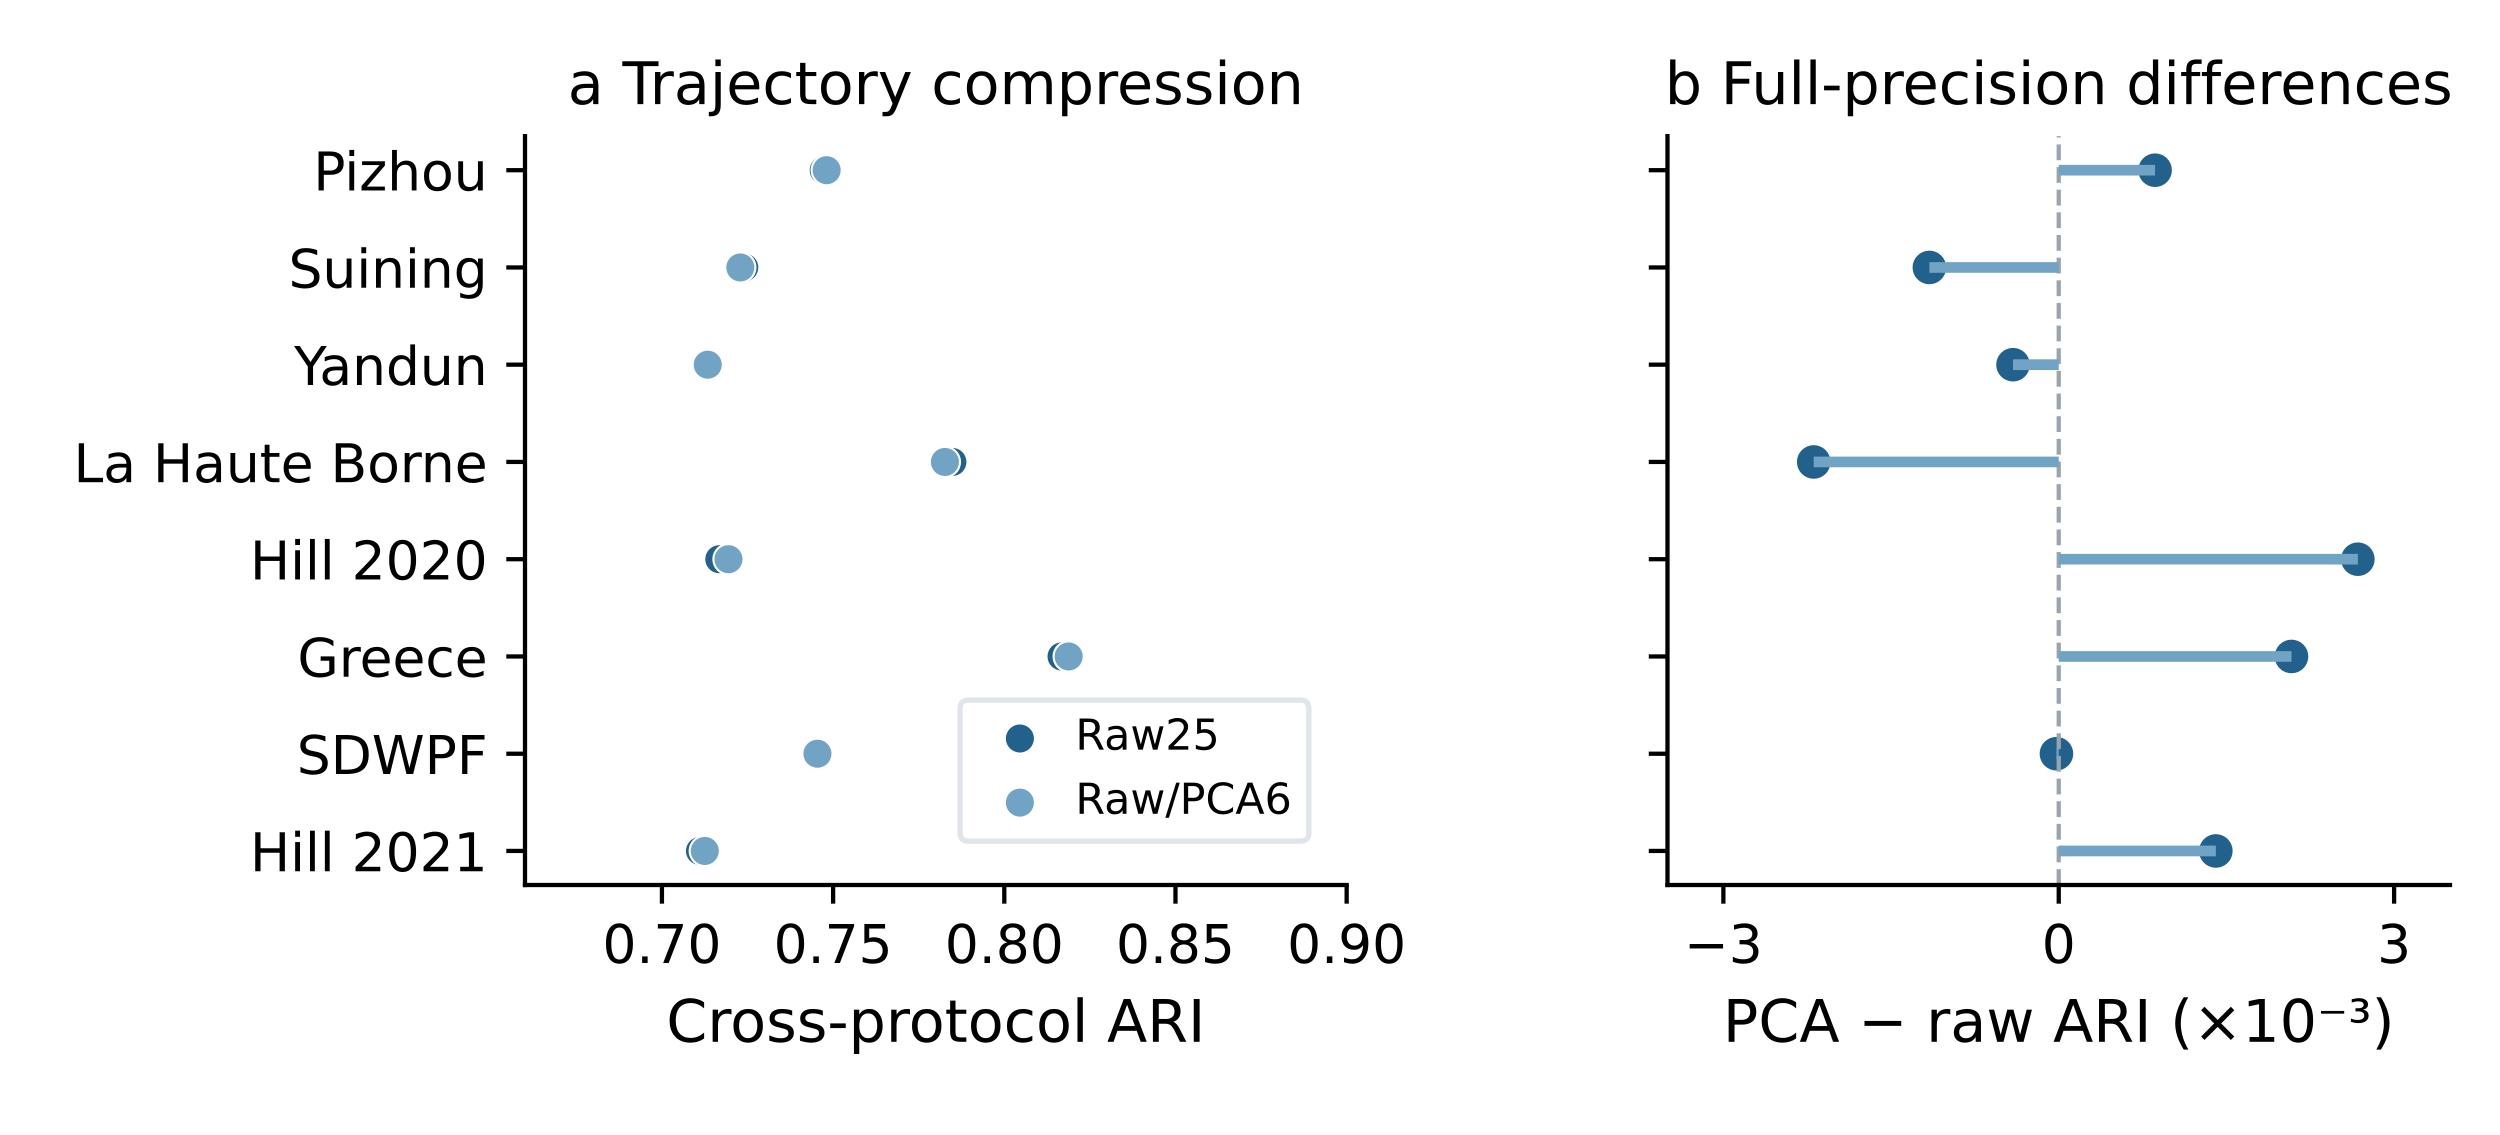
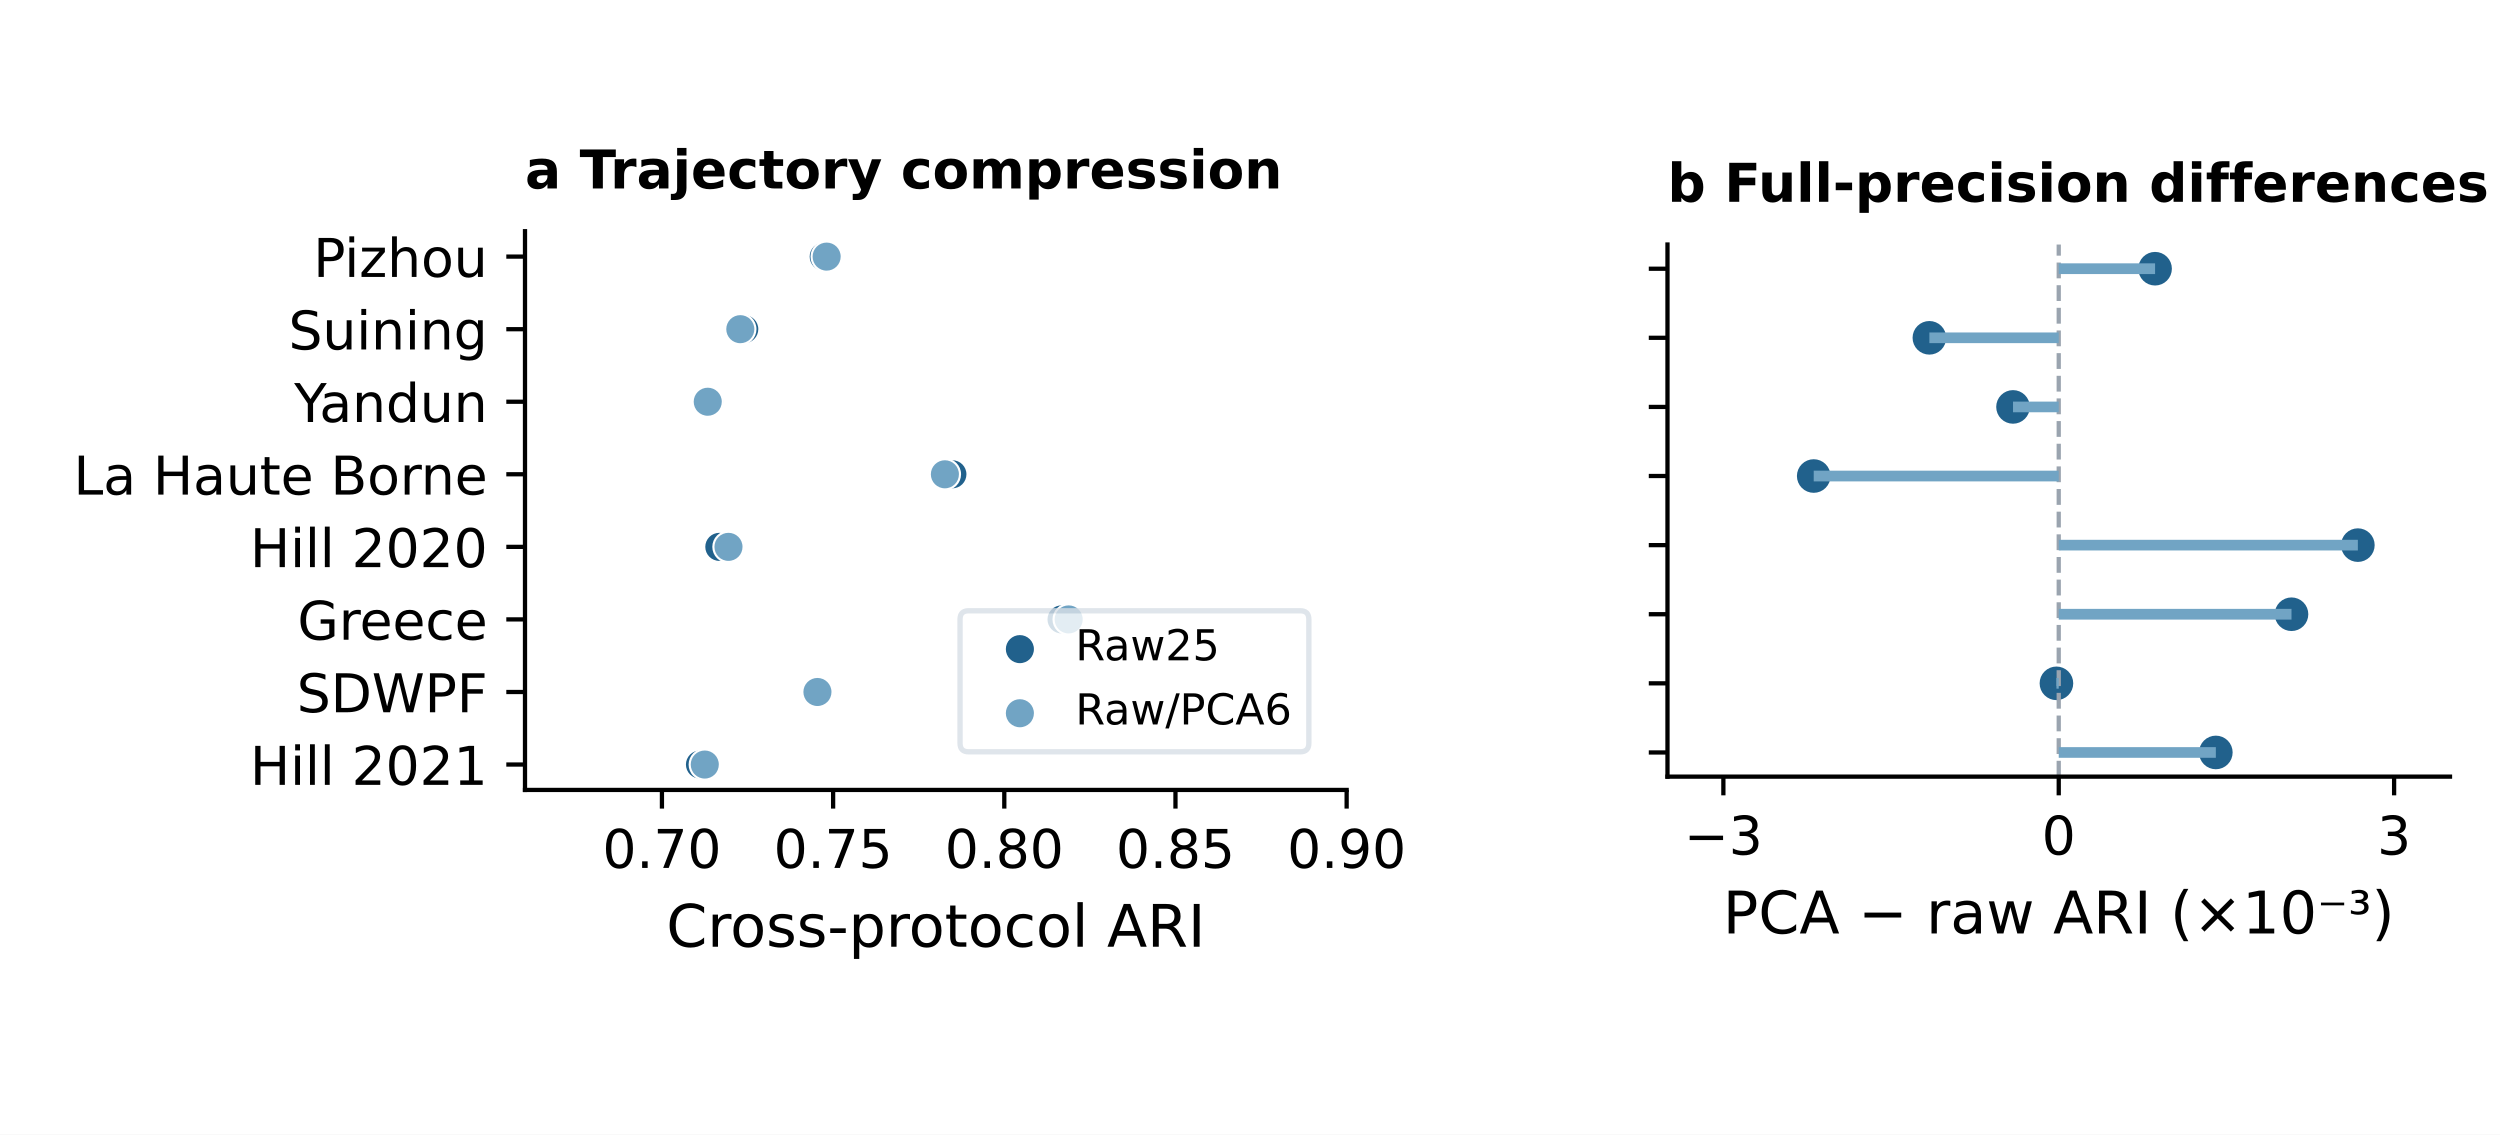
<svg xmlns="http://www.w3.org/2000/svg" xmlns:xlink="http://www.w3.org/1999/xlink" width="468pt" height="212.4pt" viewBox="0 0 468 212.4" version="1.1">
  <defs>
    <style type="text/css">*{stroke-linejoin: round; stroke-linecap: butt}</style>
  </defs>
  <g id="figure_1">
    <g id="patch_1">
      <path d="M 0 212.4  L 468 212.4  L 468 0  L 0 0  z " style="fill: #ffffff" />
    </g>
    <g id="axes_1">
      <g id="patch_2">
-         <path d="M 98.28 165.672  L 252.092 165.672  L 252.092 25.488  L 98.28 25.488  z " style="fill: #ffffff" />
+         <path d="M 98.28 147.876  L 252.092 147.876  L 252.092 43.284  L 98.28 43.284  z " style="fill: #ffffff" />
      </g>
      <g id="matplotlib.axis_1">
        <g id="xtick_1">
          <g id="line2d_1">
            <defs>
-               <path id="m49b312282e" d="M 0 0  L 0 3.5  " style="stroke: #000000; stroke-width: 0.8" />
+               <path id="m557ac4b3ec" d="M 0 0  L 0 3.5  " style="stroke: #000000; stroke-width: 0.8" />
            </defs>
            <g>
-               <use xlink:href="#m49b312282e" x="123.915" y="165.672" style="stroke: #000000; stroke-width: 0.8" />
+               <use xlink:href="#m557ac4b3ec" x="123.915" y="147.876" style="stroke: #000000; stroke-width: 0.8" />
            </g>
          </g>
          <g id="text_1">
-             <text style="font-size: 10px; font-family: 'DejaVu Sans'; text-anchor: middle" x="123.915" y="180.27" transform="rotate(-0 123.9154 180.2697)">0.70</text>
+             <text style="font-size: 10px; font-family: 'DejaVu Sans'; text-anchor: middle" x="123.915" y="162.474" transform="rotate(-0 123.9154 162.4738)">0.70</text>
          </g>
        </g>
        <g id="xtick_2">
          <g id="line2d_2">
            <g>
-               <use xlink:href="#m49b312282e" x="155.96" y="165.672" style="stroke: #000000; stroke-width: 0.8" />
+               <use xlink:href="#m557ac4b3ec" x="155.96" y="147.876" style="stroke: #000000; stroke-width: 0.8" />
            </g>
          </g>
          <g id="text_2">
-             <text style="font-size: 10px; font-family: 'DejaVu Sans'; text-anchor: middle" x="155.96" y="180.27" transform="rotate(-0 155.9596 180.2697)">0.75</text>
+             <text style="font-size: 10px; font-family: 'DejaVu Sans'; text-anchor: middle" x="155.96" y="162.474" transform="rotate(-0 155.9596 162.4738)">0.75</text>
          </g>
        </g>
        <g id="xtick_3">
          <g id="line2d_3">
            <g>
-               <use xlink:href="#m49b312282e" x="188.004" y="165.672" style="stroke: #000000; stroke-width: 0.8" />
+               <use xlink:href="#m557ac4b3ec" x="188.004" y="147.876" style="stroke: #000000; stroke-width: 0.8" />
            </g>
          </g>
          <g id="text_3">
-             <text style="font-size: 10px; font-family: 'DejaVu Sans'; text-anchor: middle" x="188.004" y="180.27" transform="rotate(-0 188.0038 180.2697)">0.80</text>
+             <text style="font-size: 10px; font-family: 'DejaVu Sans'; text-anchor: middle" x="188.004" y="162.474" transform="rotate(-0 188.0038 162.4738)">0.80</text>
          </g>
        </g>
        <g id="xtick_4">
          <g id="line2d_4">
            <g>
-               <use xlink:href="#m49b312282e" x="220.048" y="165.672" style="stroke: #000000; stroke-width: 0.8" />
+               <use xlink:href="#m557ac4b3ec" x="220.048" y="147.876" style="stroke: #000000; stroke-width: 0.8" />
            </g>
          </g>
          <g id="text_4">
-             <text style="font-size: 10px; font-family: 'DejaVu Sans'; text-anchor: middle" x="220.048" y="180.27" transform="rotate(-0 220.048 180.2697)">0.85</text>
+             <text style="font-size: 10px; font-family: 'DejaVu Sans'; text-anchor: middle" x="220.048" y="162.474" transform="rotate(-0 220.048 162.4738)">0.85</text>
          </g>
        </g>
        <g id="xtick_5">
          <g id="line2d_5">
            <g>
-               <use xlink:href="#m49b312282e" x="252.092" y="165.672" style="stroke: #000000; stroke-width: 0.8" />
+               <use xlink:href="#m557ac4b3ec" x="252.092" y="147.876" style="stroke: #000000; stroke-width: 0.8" />
            </g>
          </g>
          <g id="text_5">
-             <text style="font-size: 10px; font-family: 'DejaVu Sans'; text-anchor: middle" x="252.092" y="180.27" transform="rotate(-0 252.0922 180.2697)">0.90</text>
+             <text style="font-size: 10px; font-family: 'DejaVu Sans'; text-anchor: middle" x="252.092" y="162.474" transform="rotate(-0 252.0922 162.4738)">0.90</text>
          </g>
        </g>
        <g id="text_6">
-           <text style="font-size: 11px; font-family: 'DejaVu Sans'; text-anchor: middle" x="175.186" y="195.03" transform="rotate(-0 175.1861 195.0303)">Cross-protocol ARI</text>
+           <text style="font-size: 11px; font-family: 'DejaVu Sans'; text-anchor: middle" x="175.186" y="177.234" transform="rotate(-0 175.1861 177.2344)">Cross-protocol ARI</text>
        </g>
      </g>
      <g id="matplotlib.axis_2">
        <g id="ytick_1">
          <g id="line2d_6">
            <defs>
-               <path id="mc16615943d" d="M 0 0  L -3.5 0  " style="stroke: #000000; stroke-width: 0.8" />
+               <path id="m8be850d013" d="M 0 0  L -3.5 0  " style="stroke: #000000; stroke-width: 0.8" />
            </defs>
            <g>
-               <use xlink:href="#mc16615943d" x="98.28" y="31.86" style="stroke: #000000; stroke-width: 0.8" />
+               <use xlink:href="#m8be850d013" x="98.28" y="48.038" style="stroke: #000000; stroke-width: 0.8" />
            </g>
          </g>
          <g id="text_7">
-             <text style="font-size: 10px; font-family: 'DejaVu Sans'; text-anchor: end" x="91.28" y="35.659" transform="rotate(-0 91.28 35.65922)">Pizhou</text>
+             <text style="font-size: 10px; font-family: 'DejaVu Sans'; text-anchor: end" x="91.28" y="51.837" transform="rotate(-0 91.28 51.83727)">Pizhou</text>
          </g>
        </g>
        <g id="ytick_2">
          <g id="line2d_7">
            <g>
-               <use xlink:href="#mc16615943d" x="98.28" y="50.066" style="stroke: #000000; stroke-width: 0.8" />
+               <use xlink:href="#m8be850d013" x="98.28" y="61.621" style="stroke: #000000; stroke-width: 0.8" />
            </g>
          </g>
          <g id="text_8">
-             <text style="font-size: 10px; font-family: 'DejaVu Sans'; text-anchor: end" x="91.28" y="53.865" transform="rotate(-0 91.28 53.86493)">Suining</text>
+             <text style="font-size: 10px; font-family: 'DejaVu Sans'; text-anchor: end" x="91.28" y="65.421" transform="rotate(-0 91.28 65.42068)">Suining</text>
          </g>
        </g>
        <g id="ytick_3">
          <g id="line2d_8">
            <g>
-               <use xlink:href="#mc16615943d" x="98.28" y="68.271" style="stroke: #000000; stroke-width: 0.8" />
+               <use xlink:href="#m8be850d013" x="98.28" y="75.205" style="stroke: #000000; stroke-width: 0.8" />
            </g>
          </g>
          <g id="text_9">
-             <text style="font-size: 10px; font-family: 'DejaVu Sans'; text-anchor: end" x="91.28" y="72.071" transform="rotate(-0 91.28 72.07065)">Yandun</text>
+             <text style="font-size: 10px; font-family: 'DejaVu Sans'; text-anchor: end" x="91.28" y="79.004" transform="rotate(-0 91.28 79.0041)">Yandun</text>
          </g>
        </g>
        <g id="ytick_4">
          <g id="line2d_9">
            <g>
-               <use xlink:href="#mc16615943d" x="98.28" y="86.477" style="stroke: #000000; stroke-width: 0.8" />
+               <use xlink:href="#m8be850d013" x="98.28" y="88.788" style="stroke: #000000; stroke-width: 0.8" />
            </g>
          </g>
          <g id="text_10">
-             <text style="font-size: 10px; font-family: 'DejaVu Sans'; text-anchor: end" x="91.28" y="90.276" transform="rotate(-0 91.28 90.27597)">La Haute Borne</text>
+             <text style="font-size: 10px; font-family: 'DejaVu Sans'; text-anchor: end" x="91.28" y="92.587" transform="rotate(-0 91.28 92.58712)">La Haute Borne</text>
          </g>
        </g>
        <g id="ytick_5">
          <g id="line2d_10">
            <g>
-               <use xlink:href="#mc16615943d" x="98.28" y="104.683" style="stroke: #000000; stroke-width: 0.8" />
+               <use xlink:href="#m8be850d013" x="98.28" y="102.372" style="stroke: #000000; stroke-width: 0.8" />
            </g>
          </g>
          <g id="text_11">
-             <text style="font-size: 10px; font-family: 'DejaVu Sans'; text-anchor: end" x="91.28" y="108.482" transform="rotate(-0 91.28 108.4821)">Hill 2020</text>
+             <text style="font-size: 10px; font-family: 'DejaVu Sans'; text-anchor: end" x="91.28" y="106.171" transform="rotate(-0 91.28 106.1709)">Hill 2020</text>
          </g>
        </g>
        <g id="ytick_6">
          <g id="line2d_11">
            <g>
-               <use xlink:href="#mc16615943d" x="98.28" y="122.889" style="stroke: #000000; stroke-width: 0.8" />
+               <use xlink:href="#m8be850d013" x="98.28" y="115.955" style="stroke: #000000; stroke-width: 0.8" />
            </g>
          </g>
          <g id="text_12">
-             <text style="font-size: 10px; font-family: 'DejaVu Sans'; text-anchor: end" x="91.28" y="126.687" transform="rotate(-0 91.28 126.6874)">Greece</text>
+             <text style="font-size: 10px; font-family: 'DejaVu Sans'; text-anchor: end" x="91.28" y="119.754" transform="rotate(-0 91.28 119.754)">Greece</text>
          </g>
        </g>
        <g id="ytick_7">
          <g id="line2d_12">
            <g>
-               <use xlink:href="#mc16615943d" x="98.28" y="141.094" style="stroke: #000000; stroke-width: 0.8" />
+               <use xlink:href="#m8be850d013" x="98.28" y="129.539" style="stroke: #000000; stroke-width: 0.8" />
            </g>
          </g>
          <g id="text_13">
-             <text style="font-size: 10px; font-family: 'DejaVu Sans'; text-anchor: end" x="91.28" y="144.893" transform="rotate(-0 91.28 144.8931)">SDWPF</text>
+             <text style="font-size: 10px; font-family: 'DejaVu Sans'; text-anchor: end" x="91.28" y="133.337" transform="rotate(-0 91.28 133.3374)">SDWPF</text>
          </g>
        </g>
        <g id="ytick_8">
          <g id="line2d_13">
            <g>
-               <use xlink:href="#mc16615943d" x="98.28" y="159.3" style="stroke: #000000; stroke-width: 0.8" />
+               <use xlink:href="#m8be850d013" x="98.28" y="143.122" style="stroke: #000000; stroke-width: 0.8" />
            </g>
          </g>
          <g id="text_14">
-             <text style="font-size: 10px; font-family: 'DejaVu Sans'; text-anchor: end" x="91.28" y="163.099" transform="rotate(-0 91.28 163.0992)">Hill 2021</text>
+             <text style="font-size: 10px; font-family: 'DejaVu Sans'; text-anchor: end" x="91.28" y="146.921" transform="rotate(-0 91.28 146.9212)">Hill 2021</text>
          </g>
        </g>
      </g>
      <g id="patch_3">
-         <path d="M 98.28 165.672  L 98.28 25.488  " style="fill: none; stroke: #000000; stroke-width: 0.8; stroke-linejoin: miter; stroke-linecap: square" />
+         <path d="M 98.28 147.876  L 98.28 43.284  " style="fill: none; stroke: #000000; stroke-width: 0.8; stroke-linejoin: miter; stroke-linecap: square" />
      </g>
      <g id="patch_4">
-         <path d="M 98.28 165.672  L 252.092 165.672  " style="fill: none; stroke: #000000; stroke-width: 0.8; stroke-linejoin: miter; stroke-linecap: square" />
+         <path d="M 98.28 147.876  L 252.092 147.876  " style="fill: none; stroke: #000000; stroke-width: 0.8; stroke-linejoin: miter; stroke-linecap: square" />
      </g>
      <g id="text_15">
-         <text style="font-size: 11px; font-family: 'DejaVu Sans'; text-anchor: middle" x="175.186" y="19.488" transform="rotate(-0 175.1861 19.488)">a  Trajectory compression</text>
+         <text style="font-weight: 700; font-size: 10px; font-family: 'DejaVu Sans'; text-anchor: start" x="98.28" y="35.284" transform="rotate(-0 98.28 35.28385)">a  Trajectory compression</text>
      </g>
      <g id="PathCollection_1">
        <defs>
-           <path id="m4c74fe7586" d="M 0 2.828  C 0.75 2.828 1.47 2.53 2 2  C 2.53 1.47 2.828 0.75 2.828 0  C 2.828 -0.75 2.53 -1.47 2 -2  C 1.47 -2.53 0.75 -2.828 0 -2.828  C -0.75 -2.828 -1.47 -2.53 -2 -2  C -2.53 -1.47 -2.828 -0.75 -2.828 0  C -2.828 0.75 -2.53 1.47 -2 2  C -1.47 2.53 -0.75 2.828 0 2.828  z " style="stroke: #ffffff; stroke-width: 0.4" />
+           <path id="m811a103460" d="M 0 2.828  C 0.75 2.828 1.47 2.53 2 2  C 2.53 1.47 2.828 0.75 2.828 0  C 2.828 -0.75 2.53 -1.47 2 -2  C 1.47 -2.53 0.75 -2.828 0 -2.828  C -0.75 -2.828 -1.47 -2.53 -2 -2  C -2.53 -1.47 -2.828 -0.75 -2.828 0  C -2.828 0.75 -2.53 1.47 -2 2  C -1.47 2.53 -0.75 2.828 0 2.828  z " style="stroke: #ffffff; stroke-width: 0.4" />
        </defs>
-         <g clip-path="url(#p4167b329dc)">
-           <use xlink:href="#m4c74fe7586" x="154.195" y="31.86" style="fill: #21618c; stroke: #ffffff; stroke-width: 0.4" />
-           <use xlink:href="#m4c74fe7586" x="139.327" y="50.066" style="fill: #21618c; stroke: #ffffff; stroke-width: 0.4" />
-           <use xlink:href="#m4c74fe7586" x="132.752" y="68.271" style="fill: #21618c; stroke: #ffffff; stroke-width: 0.4" />
-           <use xlink:href="#m4c74fe7586" x="178.289" y="86.477" style="fill: #21618c; stroke: #ffffff; stroke-width: 0.4" />
-           <use xlink:href="#m4c74fe7586" x="134.657" y="104.683" style="fill: #21618c; stroke: #ffffff; stroke-width: 0.4" />
-           <use xlink:href="#m4c74fe7586" x="198.719" y="122.889" style="fill: #21618c; stroke: #ffffff; stroke-width: 0.4" />
-           <use xlink:href="#m4c74fe7586" x="153.038" y="141.094" style="fill: #21618c; stroke: #ffffff; stroke-width: 0.4" />
-           <use xlink:href="#m4c74fe7586" x="131.033" y="159.3" style="fill: #21618c; stroke: #ffffff; stroke-width: 0.4" />
+         <g clip-path="url(#peb5c3d4741)">
+           <use xlink:href="#m811a103460" x="154.195" y="48.038" style="fill: #21618c; stroke: #ffffff; stroke-width: 0.4" />
+           <use xlink:href="#m811a103460" x="139.327" y="61.621" style="fill: #21618c; stroke: #ffffff; stroke-width: 0.4" />
+           <use xlink:href="#m811a103460" x="132.752" y="75.205" style="fill: #21618c; stroke: #ffffff; stroke-width: 0.4" />
+           <use xlink:href="#m811a103460" x="178.289" y="88.788" style="fill: #21618c; stroke: #ffffff; stroke-width: 0.4" />
+           <use xlink:href="#m811a103460" x="134.657" y="102.372" style="fill: #21618c; stroke: #ffffff; stroke-width: 0.4" />
+           <use xlink:href="#m811a103460" x="198.719" y="115.955" style="fill: #21618c; stroke: #ffffff; stroke-width: 0.4" />
+           <use xlink:href="#m811a103460" x="153.038" y="129.539" style="fill: #21618c; stroke: #ffffff; stroke-width: 0.4" />
+           <use xlink:href="#m811a103460" x="131.033" y="143.122" style="fill: #21618c; stroke: #ffffff; stroke-width: 0.4" />
        </g>
      </g>
      <g id="PathCollection_2">
        <defs>
-           <path id="ma868891278" d="M 0 2.828  C 0.75 2.828 1.47 2.53 2 2  C 2.53 1.47 2.828 0.75 2.828 0  C 2.828 -0.75 2.53 -1.47 2 -2  C 1.47 -2.53 0.75 -2.828 0 -2.828  C -0.75 -2.828 -1.47 -2.53 -2 -2  C -2.53 -1.47 -2.828 -0.75 -2.828 0  C -2.828 0.75 -2.53 1.47 -2 2  C -1.47 2.53 -0.75 2.828 0 2.828  z " style="stroke: #ffffff; stroke-width: 0.4" />
+           <path id="mb46a4a9dde" d="M 0 2.828  C 0.75 2.828 1.47 2.53 2 2  C 2.53 1.47 2.828 0.75 2.828 0  C 2.828 -0.75 2.53 -1.47 2 -2  C 1.47 -2.53 0.75 -2.828 0 -2.828  C -0.75 -2.828 -1.47 -2.53 -2 -2  C -2.53 -1.47 -2.828 -0.75 -2.828 0  C -2.828 0.75 -2.53 1.47 -2 2  C -1.47 2.53 -0.75 2.828 0 2.828  z " style="stroke: #ffffff; stroke-width: 0.4" />
        </defs>
-         <g clip-path="url(#p4167b329dc)">
-           <use xlink:href="#ma868891278" x="154.748" y="31.86" style="fill: #71a4c4; stroke: #ffffff; stroke-width: 0.4" />
-           <use xlink:href="#ma868891278" x="138.586" y="50.066" style="fill: #71a4c4; stroke: #ffffff; stroke-width: 0.4" />
-           <use xlink:href="#ma868891278" x="132.49" y="68.271" style="fill: #71a4c4; stroke: #ffffff; stroke-width: 0.4" />
-           <use xlink:href="#ma868891278" x="176.884" y="86.477" style="fill: #71a4c4; stroke: #ffffff; stroke-width: 0.4" />
-           <use xlink:href="#ma868891278" x="136.372" y="104.683" style="fill: #71a4c4; stroke: #ffffff; stroke-width: 0.4" />
-           <use xlink:href="#ma868891278" x="200.054" y="122.889" style="fill: #71a4c4; stroke: #ffffff; stroke-width: 0.4" />
-           <use xlink:href="#ma868891278" x="153.024" y="141.094" style="fill: #71a4c4; stroke: #ffffff; stroke-width: 0.4" />
-           <use xlink:href="#ma868891278" x="131.934" y="159.3" style="fill: #71a4c4; stroke: #ffffff; stroke-width: 0.4" />
+         <g clip-path="url(#peb5c3d4741)">
+           <use xlink:href="#mb46a4a9dde" x="154.748" y="48.038" style="fill: #71a4c4; stroke: #ffffff; stroke-width: 0.4" />
+           <use xlink:href="#mb46a4a9dde" x="138.586" y="61.621" style="fill: #71a4c4; stroke: #ffffff; stroke-width: 0.4" />
+           <use xlink:href="#mb46a4a9dde" x="132.49" y="75.205" style="fill: #71a4c4; stroke: #ffffff; stroke-width: 0.4" />
+           <use xlink:href="#mb46a4a9dde" x="176.884" y="88.788" style="fill: #71a4c4; stroke: #ffffff; stroke-width: 0.4" />
+           <use xlink:href="#mb46a4a9dde" x="136.372" y="102.372" style="fill: #71a4c4; stroke: #ffffff; stroke-width: 0.4" />
+           <use xlink:href="#mb46a4a9dde" x="200.054" y="115.955" style="fill: #71a4c4; stroke: #ffffff; stroke-width: 0.4" />
+           <use xlink:href="#mb46a4a9dde" x="153.024" y="129.539" style="fill: #71a4c4; stroke: #ffffff; stroke-width: 0.4" />
+           <use xlink:href="#mb46a4a9dde" x="131.934" y="143.122" style="fill: #71a4c4; stroke: #ffffff; stroke-width: 0.4" />
        </g>
      </g>
      <g id="legend_1">
        <g id="patch_5">
-           <path d="M 181.321 157.466  L 243.416 157.466  Q 245.016 157.466 245.016 155.866  L 245.016 132.665  Q 245.016 131.065 243.416 131.065  L 181.321 131.065  Q 179.721 131.065 179.721 132.665  L 179.721 155.866  Q 179.721 157.466 181.321 157.466  z " style="fill: #ffffff; opacity: 0.8; stroke: #d7dee6; stroke-linejoin: miter" />
+           <path d="M 181.321 140.738  L 243.416 140.738  Q 245.016 140.738 245.016 139.138  L 245.016 115.937  Q 245.016 114.337 243.416 114.337  L 181.321 114.337  Q 179.721 114.337 179.721 115.937  L 179.721 139.138  Q 179.721 140.738 181.321 140.738  z " style="fill: #ffffff; opacity: 0.8; stroke: #d7dee6; stroke-linejoin: miter" />
        </g>
        <g id="PathCollection_3">
          <g>
-             <use xlink:href="#m4c74fe7586" x="190.921" y="138.244" style="fill: #21618c; stroke: #ffffff; stroke-width: 0.4" />
+             <use xlink:href="#m811a103460" x="190.921" y="121.516" style="fill: #21618c; stroke: #ffffff; stroke-width: 0.4" />
          </g>
        </g>
        <g id="text_16">
-           <text style="font-size: 8px; font-family: 'DejaVu Sans'; text-anchor: start" x="201.321" y="140.344" transform="rotate(-0 201.321 140.344)">Raw25</text>
+           <text style="font-size: 8px; font-family: 'DejaVu Sans'; text-anchor: start" x="201.321" y="123.616" transform="rotate(-0 201.321 123.6159)">Raw25</text>
        </g>
        <g id="PathCollection_4">
          <g>
-             <use xlink:href="#ma868891278" x="190.921" y="150.245" style="fill: #71a4c4; stroke: #ffffff; stroke-width: 0.4" />
+             <use xlink:href="#mb46a4a9dde" x="190.921" y="133.517" style="fill: #71a4c4; stroke: #ffffff; stroke-width: 0.4" />
          </g>
        </g>
        <g id="text_17">
-           <text style="font-size: 8px; font-family: 'DejaVu Sans'; text-anchor: start" x="201.321" y="152.345" transform="rotate(-0 201.321 152.3446)">Raw/PCA6</text>
+           <text style="font-size: 8px; font-family: 'DejaVu Sans'; text-anchor: start" x="201.321" y="135.617" transform="rotate(-0 201.321 135.6165)">Raw/PCA6</text>
        </g>
      </g>
    </g>
    <g id="axes_2">
      <g id="patch_6">
-         <path d="M 312.152 165.672  L 458.64 165.672  L 458.64 25.488  L 312.152 25.488  z " style="fill: #ffffff" />
+         <path d="M 312.152 145.386  L 458.64 145.386  L 458.64 45.774  L 312.152 45.774  z " style="fill: #ffffff" />
      </g>
      <g id="PathCollection_5">
        <defs>
-           <path id="mb85739aa36" d="M 0 2.646  C 0.702 2.646 1.375 2.367 1.871 1.871  C 2.367 1.375 2.646 0.702 2.646 0  C 2.646 -0.702 2.367 -1.375 1.871 -1.871  C 1.375 -2.367 0.702 -2.646 0 -2.646  C -0.702 -2.646 -1.375 -2.367 -1.871 -1.871  C -2.367 -1.375 -2.646 -0.702 -2.646 0  C -2.646 0.702 -2.367 1.375 -1.871 1.871  C -1.375 2.367 -0.702 2.646 0 2.646  z " style="stroke: #21618c" />
+           <path id="mf7511cd2de" d="M 0 2.646  C 0.702 2.646 1.375 2.367 1.871 1.871  C 2.367 1.375 2.646 0.702 2.646 0  C 2.646 -0.702 2.367 -1.375 1.871 -1.871  C 1.375 -2.367 0.702 -2.646 0 -2.646  C -0.702 -2.646 -1.375 -2.367 -1.871 -1.871  C -2.367 -1.375 -2.646 -0.702 -2.646 0  C -2.646 0.702 -2.367 1.375 -1.871 1.871  C -1.375 2.367 -0.702 2.646 0 2.646  z " style="stroke: #21618c" />
        </defs>
-         <g clip-path="url(#pcff923a14b)">
-           <use xlink:href="#mb85739aa36" x="403.43" y="31.86" style="fill: #21618c; stroke: #21618c" />
-           <use xlink:href="#mb85739aa36" x="361.179" y="50.066" style="fill: #21618c; stroke: #21618c" />
-           <use xlink:href="#mb85739aa36" x="376.836" y="68.271" style="fill: #21618c; stroke: #21618c" />
-           <use xlink:href="#mb85739aa36" x="339.528" y="86.477" style="fill: #21618c; stroke: #21618c" />
-           <use xlink:href="#mb85739aa36" x="441.391" y="104.683" style="fill: #21618c; stroke: #21618c" />
-           <use xlink:href="#mb85739aa36" x="428.969" y="122.889" style="fill: #21618c; stroke: #21618c" />
-           <use xlink:href="#mb85739aa36" x="384.964" y="141.094" style="fill: #21618c; stroke: #21618c" />
-           <use xlink:href="#mb85739aa36" x="414.805" y="159.3" style="fill: #21618c; stroke: #21618c" />
+         <g clip-path="url(#p2fb0c7da71)">
+           <use xlink:href="#mf7511cd2de" x="403.43" y="50.302" style="fill: #21618c; stroke: #21618c" />
+           <use xlink:href="#mf7511cd2de" x="361.179" y="63.239" style="fill: #21618c; stroke: #21618c" />
+           <use xlink:href="#mf7511cd2de" x="376.836" y="76.175" style="fill: #21618c; stroke: #21618c" />
+           <use xlink:href="#mf7511cd2de" x="339.528" y="89.112" style="fill: #21618c; stroke: #21618c" />
+           <use xlink:href="#mf7511cd2de" x="441.391" y="102.048" style="fill: #21618c; stroke: #21618c" />
+           <use xlink:href="#mf7511cd2de" x="428.969" y="114.985" style="fill: #21618c; stroke: #21618c" />
+           <use xlink:href="#mf7511cd2de" x="384.964" y="127.921" style="fill: #21618c; stroke: #21618c" />
+           <use xlink:href="#mf7511cd2de" x="414.805" y="140.858" style="fill: #21618c; stroke: #21618c" />
        </g>
      </g>
      <g id="matplotlib.axis_3">
        <g id="xtick_6">
          <g id="line2d_14">
            <g>
-               <use xlink:href="#m49b312282e" x="322.616" y="165.672" style="stroke: #000000; stroke-width: 0.8" />
+               <use xlink:href="#m557ac4b3ec" x="322.616" y="145.386" style="stroke: #000000; stroke-width: 0.8" />
            </g>
          </g>
          <g id="text_18">
-             <text style="font-size: 10px; font-family: 'DejaVu Sans'; text-anchor: middle" x="322.616" y="180.27" transform="rotate(-0 322.6156 180.2697)">−3</text>
+             <text style="font-size: 10px; font-family: 'DejaVu Sans'; text-anchor: middle" x="322.616" y="159.984" transform="rotate(-0 322.6156 159.9835)">−3</text>
          </g>
        </g>
        <g id="xtick_7">
          <g id="line2d_15">
            <g>
-               <use xlink:href="#m49b312282e" x="385.396" y="165.672" style="stroke: #000000; stroke-width: 0.8" />
+               <use xlink:href="#m557ac4b3ec" x="385.396" y="145.386" style="stroke: #000000; stroke-width: 0.8" />
            </g>
          </g>
          <g id="text_19">
-             <text style="font-size: 10px; font-family: 'DejaVu Sans'; text-anchor: middle" x="385.396" y="180.27" transform="rotate(-0 385.3961 180.2697)">0</text>
+             <text style="font-size: 10px; font-family: 'DejaVu Sans'; text-anchor: middle" x="385.396" y="159.984" transform="rotate(-0 385.3961 159.9835)">0</text>
          </g>
        </g>
        <g id="xtick_8">
          <g id="line2d_16">
            <g>
-               <use xlink:href="#m49b312282e" x="448.177" y="165.672" style="stroke: #000000; stroke-width: 0.8" />
+               <use xlink:href="#m557ac4b3ec" x="448.177" y="145.386" style="stroke: #000000; stroke-width: 0.8" />
            </g>
          </g>
          <g id="text_20">
-             <text style="font-size: 10px; font-family: 'DejaVu Sans'; text-anchor: middle" x="448.177" y="180.27" transform="rotate(-0 448.1766 180.2697)">3</text>
+             <text style="font-size: 10px; font-family: 'DejaVu Sans'; text-anchor: middle" x="448.177" y="159.984" transform="rotate(-0 448.1766 159.9835)">3</text>
          </g>
        </g>
        <g id="text_21">
-           <text style="font-size: 11px; font-family: 'DejaVu Sans'; text-anchor: middle" x="385.396" y="195.029" transform="rotate(-0 385.3961 195.0294)">PCA − raw ARI (×10⁻³)</text>
+           <text style="font-size: 11px; font-family: 'DejaVu Sans'; text-anchor: middle" x="385.396" y="174.743" transform="rotate(-0 385.3961 174.7433)">PCA − raw ARI (×10⁻³)</text>
        </g>
      </g>
      <g id="matplotlib.axis_4">
        <g id="ytick_9">
          <g id="line2d_17">
            <g>
-               <use xlink:href="#mc16615943d" x="312.152" y="31.86" style="stroke: #000000; stroke-width: 0.8" />
+               <use xlink:href="#m8be850d013" x="312.152" y="50.302" style="stroke: #000000; stroke-width: 0.8" />
            </g>
          </g>
        </g>
        <g id="ytick_10">
          <g id="line2d_18">
            <g>
-               <use xlink:href="#mc16615943d" x="312.152" y="50.066" style="stroke: #000000; stroke-width: 0.8" />
+               <use xlink:href="#m8be850d013" x="312.152" y="63.239" style="stroke: #000000; stroke-width: 0.8" />
            </g>
          </g>
        </g>
        <g id="ytick_11">
          <g id="line2d_19">
            <g>
-               <use xlink:href="#mc16615943d" x="312.152" y="68.271" style="stroke: #000000; stroke-width: 0.8" />
+               <use xlink:href="#m8be850d013" x="312.152" y="76.175" style="stroke: #000000; stroke-width: 0.8" />
            </g>
          </g>
        </g>
        <g id="ytick_12">
          <g id="line2d_20">
            <g>
-               <use xlink:href="#mc16615943d" x="312.152" y="86.477" style="stroke: #000000; stroke-width: 0.8" />
+               <use xlink:href="#m8be850d013" x="312.152" y="89.112" style="stroke: #000000; stroke-width: 0.8" />
            </g>
          </g>
        </g>
        <g id="ytick_13">
          <g id="line2d_21">
            <g>
-               <use xlink:href="#mc16615943d" x="312.152" y="104.683" style="stroke: #000000; stroke-width: 0.8" />
+               <use xlink:href="#m8be850d013" x="312.152" y="102.048" style="stroke: #000000; stroke-width: 0.8" />
            </g>
          </g>
        </g>
        <g id="ytick_14">
          <g id="line2d_22">
            <g>
-               <use xlink:href="#mc16615943d" x="312.152" y="122.889" style="stroke: #000000; stroke-width: 0.8" />
+               <use xlink:href="#m8be850d013" x="312.152" y="114.985" style="stroke: #000000; stroke-width: 0.8" />
            </g>
          </g>
        </g>
        <g id="ytick_15">
          <g id="line2d_23">
            <g>
-               <use xlink:href="#mc16615943d" x="312.152" y="141.094" style="stroke: #000000; stroke-width: 0.8" />
+               <use xlink:href="#m8be850d013" x="312.152" y="127.921" style="stroke: #000000; stroke-width: 0.8" />
            </g>
          </g>
        </g>
        <g id="ytick_16">
          <g id="line2d_24">
            <g>
-               <use xlink:href="#mc16615943d" x="312.152" y="159.3" style="stroke: #000000; stroke-width: 0.8" />
+               <use xlink:href="#m8be850d013" x="312.152" y="140.858" style="stroke: #000000; stroke-width: 0.8" />
            </g>
          </g>
        </g>
      </g>
      <g id="line2d_25">
-         <path d="M 385.396 165.672  L 385.396 25.488  " clip-path="url(#pcff923a14b)" style="fill: none; stroke-dasharray: 2.96,1.28; stroke-dashoffset: 0; stroke: #9aa4af; stroke-width: 0.8" />
+         <path d="M 385.396 145.386  L 385.396 45.774  " clip-path="url(#p2fb0c7da71)" style="fill: none; stroke-dasharray: 2.96,1.28; stroke-dashoffset: 0; stroke: #9aa4af; stroke-width: 0.8" />
      </g>
      <g id="LineCollection_1">
-         <path d="M 385.396 31.86  L 403.43 31.86  " clip-path="url(#pcff923a14b)" style="fill: none; stroke: #71a4c4; stroke-width: 2" />
-         <path d="M 385.396 50.066  L 361.179 50.066  " clip-path="url(#pcff923a14b)" style="fill: none; stroke: #71a4c4; stroke-width: 2" />
-         <path d="M 385.396 68.271  L 376.836 68.271  " clip-path="url(#pcff923a14b)" style="fill: none; stroke: #71a4c4; stroke-width: 2" />
-         <path d="M 385.396 86.477  L 339.528 86.477  " clip-path="url(#pcff923a14b)" style="fill: none; stroke: #71a4c4; stroke-width: 2" />
-         <path d="M 385.396 104.683  L 441.391 104.683  " clip-path="url(#pcff923a14b)" style="fill: none; stroke: #71a4c4; stroke-width: 2" />
-         <path d="M 385.396 122.889  L 428.969 122.889  " clip-path="url(#pcff923a14b)" style="fill: none; stroke: #71a4c4; stroke-width: 2" />
-         <path d="M 385.396 141.094  L 384.964 141.094  " clip-path="url(#pcff923a14b)" style="fill: none; stroke: #71a4c4; stroke-width: 2" />
-         <path d="M 385.396 159.3  L 414.805 159.3  " clip-path="url(#pcff923a14b)" style="fill: none; stroke: #71a4c4; stroke-width: 2" />
+         <path d="M 385.396 50.302  L 403.43 50.302  " clip-path="url(#p2fb0c7da71)" style="fill: none; stroke: #71a4c4; stroke-width: 2" />
+         <path d="M 385.396 63.239  L 361.179 63.239  " clip-path="url(#p2fb0c7da71)" style="fill: none; stroke: #71a4c4; stroke-width: 2" />
+         <path d="M 385.396 76.175  L 376.836 76.175  " clip-path="url(#p2fb0c7da71)" style="fill: none; stroke: #71a4c4; stroke-width: 2" />
+         <path d="M 385.396 89.112  L 339.528 89.112  " clip-path="url(#p2fb0c7da71)" style="fill: none; stroke: #71a4c4; stroke-width: 2" />
+         <path d="M 385.396 102.048  L 441.391 102.048  " clip-path="url(#p2fb0c7da71)" style="fill: none; stroke: #71a4c4; stroke-width: 2" />
+         <path d="M 385.396 114.985  L 428.969 114.985  " clip-path="url(#p2fb0c7da71)" style="fill: none; stroke: #71a4c4; stroke-width: 2" />
+         <path d="M 385.396 127.921  L 384.964 127.921  " clip-path="url(#p2fb0c7da71)" style="fill: none; stroke: #71a4c4; stroke-width: 2" />
+         <path d="M 385.396 140.858  L 414.805 140.858  " clip-path="url(#p2fb0c7da71)" style="fill: none; stroke: #71a4c4; stroke-width: 2" />
      </g>
      <g id="patch_7">
-         <path d="M 312.152 165.672  L 312.152 25.488  " style="fill: none; stroke: #000000; stroke-width: 0.8; stroke-linejoin: miter; stroke-linecap: square" />
+         <path d="M 312.152 145.386  L 312.152 45.774  " style="fill: none; stroke: #000000; stroke-width: 0.8; stroke-linejoin: miter; stroke-linecap: square" />
      </g>
      <g id="patch_8">
-         <path d="M 312.152 165.672  L 458.64 165.672  " style="fill: none; stroke: #000000; stroke-width: 0.8; stroke-linejoin: miter; stroke-linecap: square" />
+         <path d="M 312.152 145.386  L 458.64 145.386  " style="fill: none; stroke: #000000; stroke-width: 0.8; stroke-linejoin: miter; stroke-linecap: square" />
      </g>
      <g id="text_22">
-         <text style="font-size: 11px; font-family: 'DejaVu Sans'; text-anchor: middle" x="385.396" y="19.488" transform="rotate(-0 385.3961 19.488)">b  Full-precision differences</text>
+         <text style="font-weight: 700; font-size: 10px; font-family: 'DejaVu Sans'; text-anchor: start" x="312.152" y="37.774" transform="rotate(-0 312.1522 37.77415)">b  Full-precision differences</text>
      </g>
    </g>
  </g>
  <defs>
-     <clipPath id="p4167b329dc">
-       <rect x="98.28" y="25.488" width="153.812" height="140.184" />
+     <clipPath id="peb5c3d4741">
+       <rect x="98.28" y="43.284" width="153.812" height="104.592" />
    </clipPath>
-     <clipPath id="pcff923a14b">
-       <rect x="312.152" y="25.488" width="146.488" height="140.184" />
+     <clipPath id="p2fb0c7da71">
+       <rect x="312.152" y="45.774" width="146.488" height="99.612" />
    </clipPath>
  </defs>
</svg>
